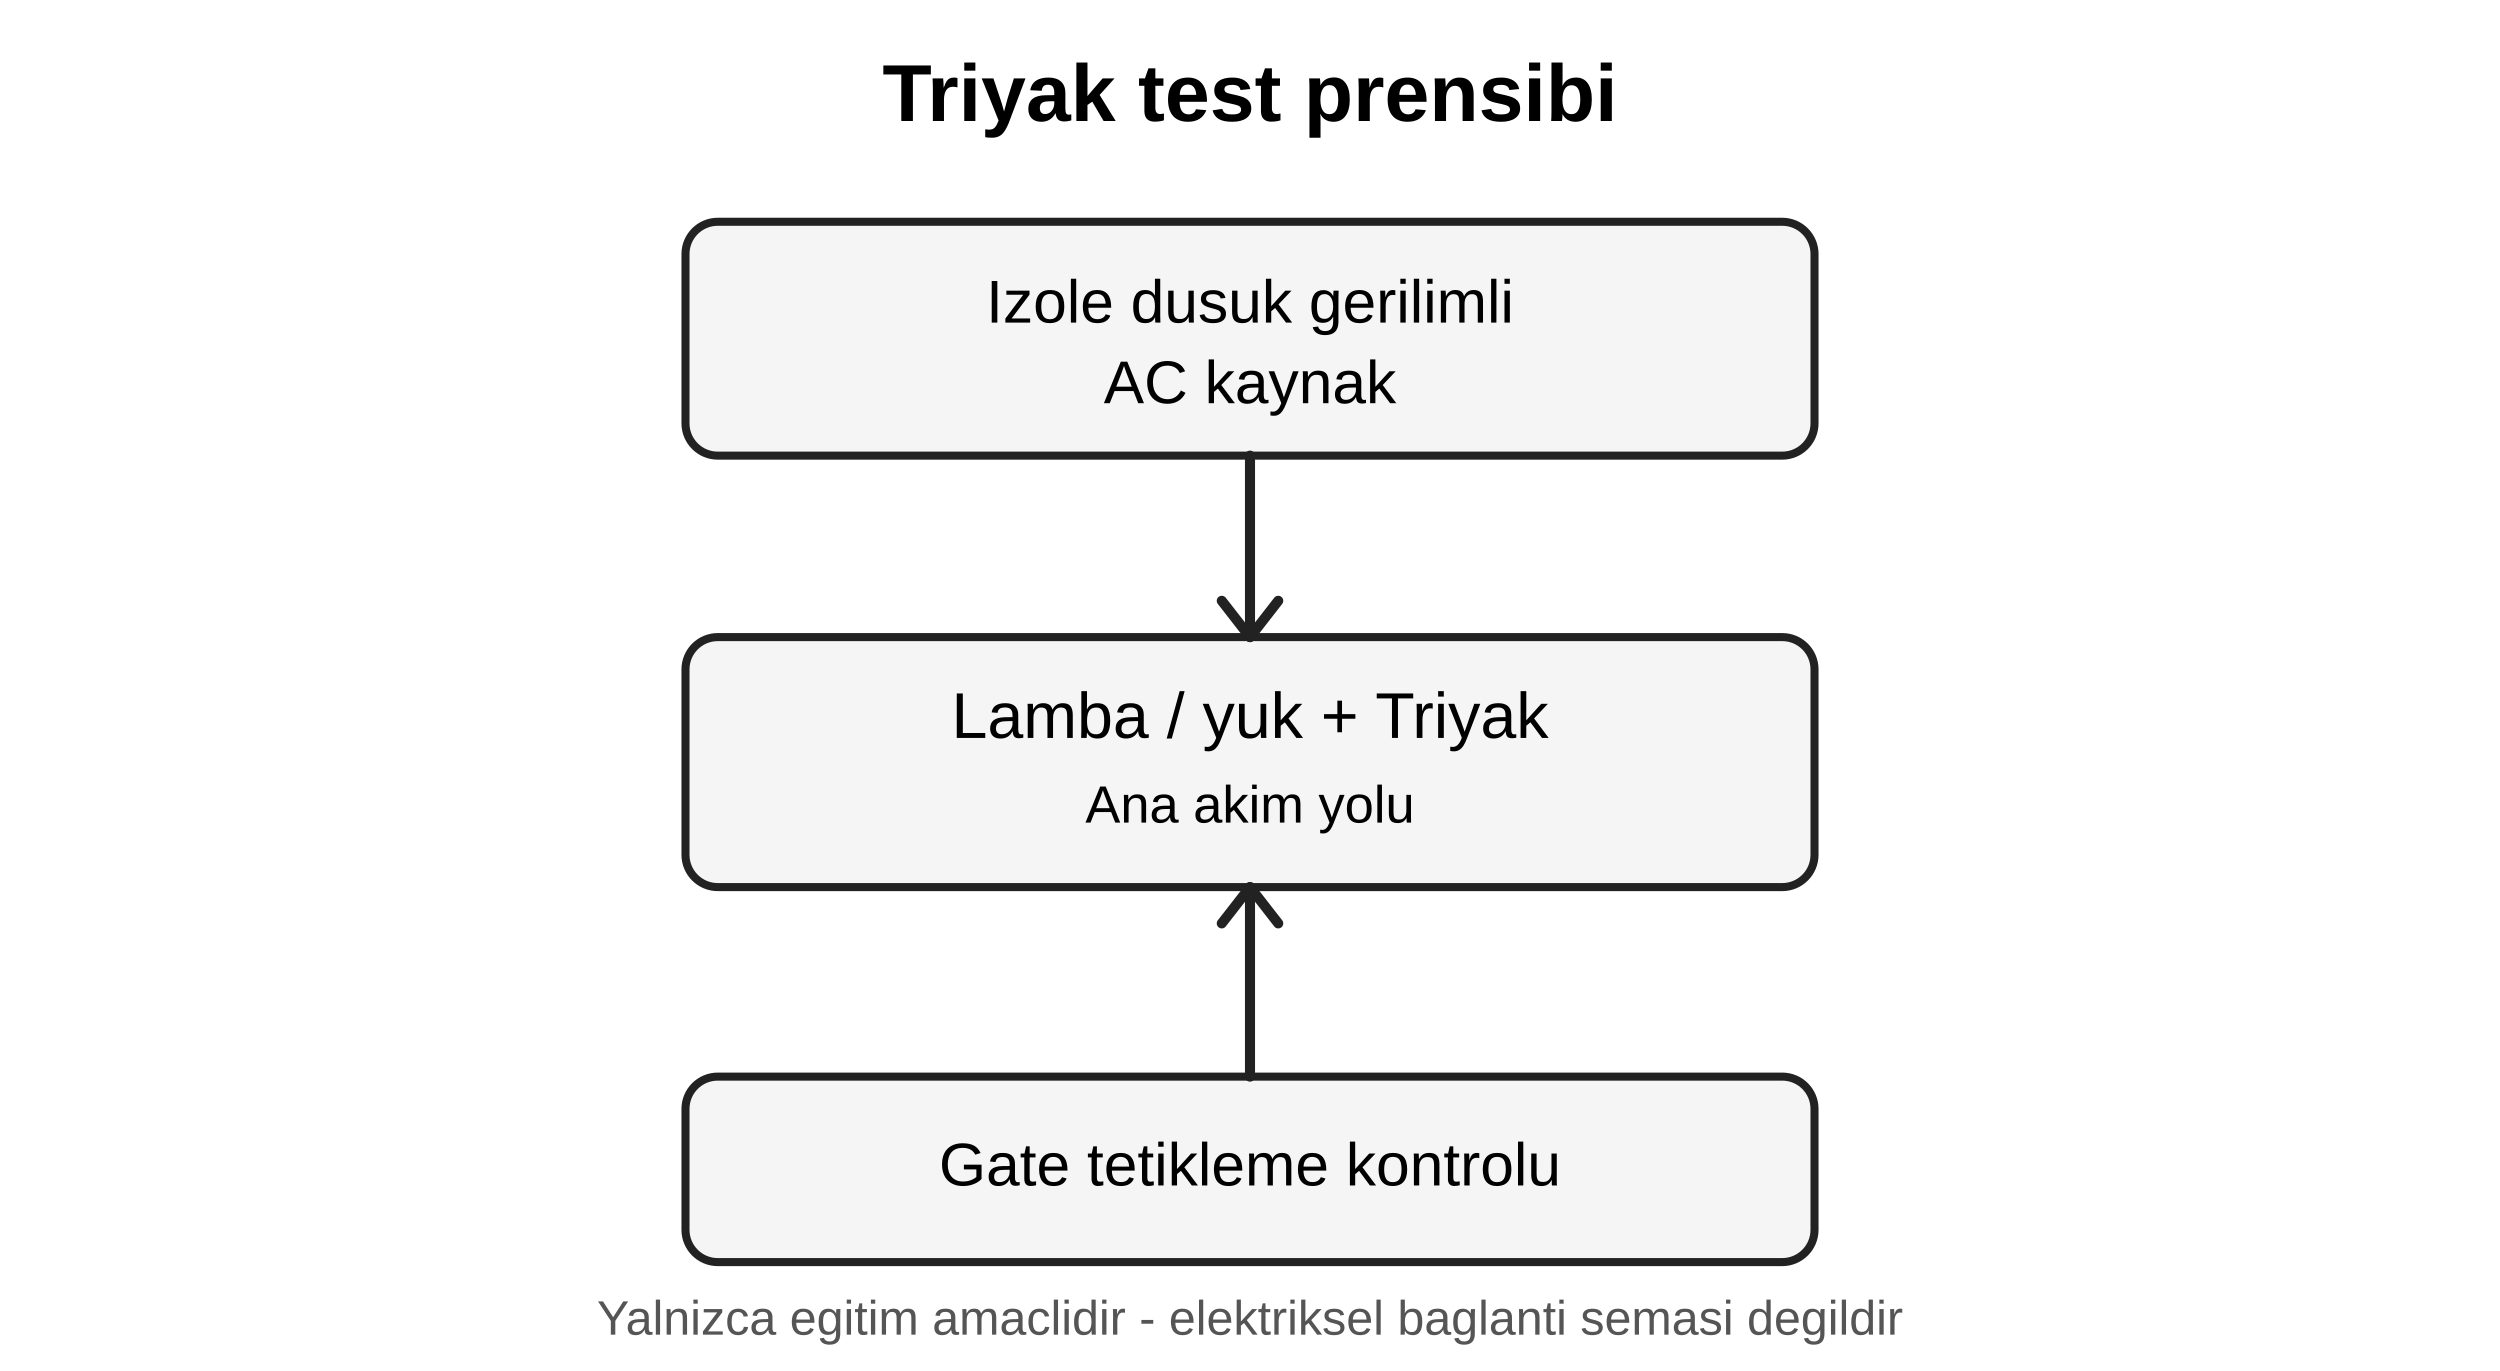
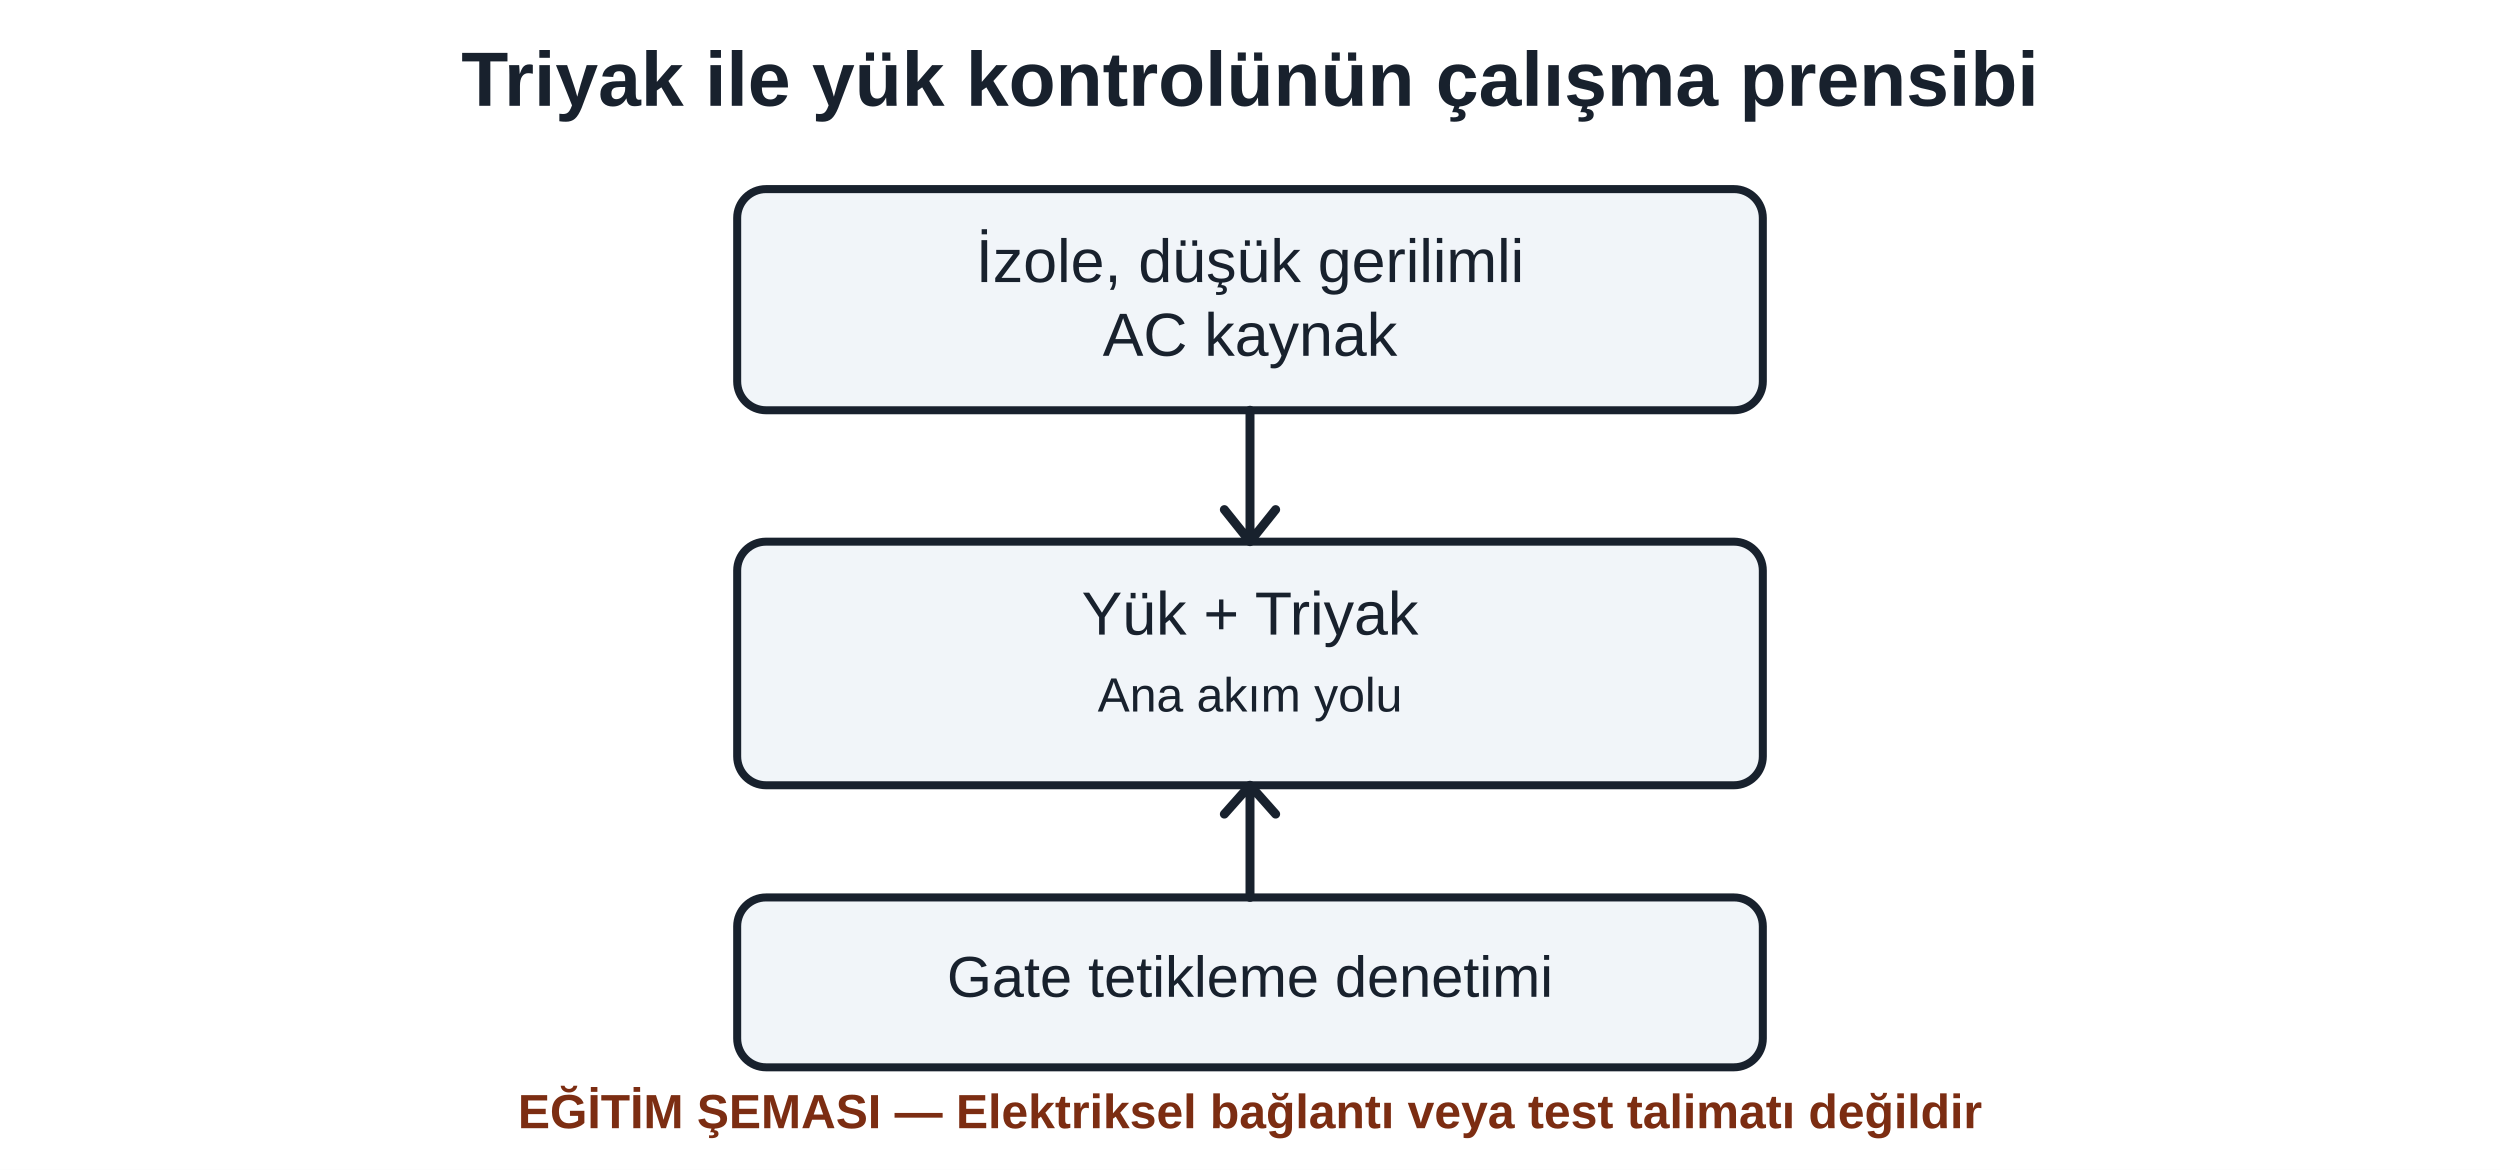
- <svg xmlns="http://www.w3.org/2000/svg" viewBox="0 0 620 340" width="620" height="340">
-   <rect width="620" height="340" fill="white" />
-   <g font-family="Arial,sans-serif" text-anchor="middle">
-     <text x="310" y="30" font-size="20" font-weight="bold">
- Triyak test prensibi
- </text>
-     <rect x="170" y="55" width="280" height="58" rx="8" fill="#f5f5f5" stroke="#222" stroke-width="2" />
-     <text x="310" y="80" font-size="15">Izole dusuk gerilimli</text>
-     <text x="310" y="100" font-size="15">AC kaynak</text>
-     <rect x="170" y="158" width="280" height="62" rx="8" fill="#f5f5f5" stroke="#222" stroke-width="2" />
-     <text x="310" y="183" font-size="16">Lamba / yuk + Triyak</text>
-     <text x="310" y="204" font-size="13">Ana akim yolu</text>
-     <rect x="170" y="267" width="280" height="46" rx="8" fill="#f5f5f5" stroke="#222" stroke-width="2" />
-     <text x="310" y="294" font-size="15">Gate tetikleme kontrolu</text>
+ <svg xmlns="http://www.w3.org/2000/svg" viewBox="0 0 780 365" width="780" height="365" role="img" aria-labelledby="title desc">
+   <rect width="780" height="365" fill="white" />
+   <g font-family="Arial,DejaVu Sans,sans-serif" text-anchor="middle" fill="#18212d">
+     <text x="390" y="33" font-size="24" font-weight="bold">Triyak ile yük kontrolünün çalışma prensibi</text>
+     <rect x="230" y="59" width="320" height="69" rx="9" fill="#f1f5f9" stroke="#18212d" stroke-width="2.5" />
+     <text x="390" y="88" font-size="19">İzole, düşük gerilimli</text>
+     <text x="390" y="111" font-size="19">AC kaynak</text>
+     <rect x="230" y="169" width="320" height="76" rx="9" fill="#f1f5f9" stroke="#18212d" stroke-width="2.5" />
+     <text x="390" y="198" font-size="19">Yük + Triyak</text>
+     <text x="390" y="222" font-size="15">Ana akım yolu</text>
+     <rect x="230" y="280" width="320" height="53" rx="9" fill="#f1f5f9" stroke="#18212d" stroke-width="2.5" />
+     <text x="390" y="311" font-size="18">Gate tetikleme denetimi</text>
  </g>
-   <g fill="none" stroke="#222" stroke-width="2.5" stroke-linejoin="round" stroke-linecap="round">
-     <path d="M310 113 V158" />
-     <path d="M303 149 L310 158 L317 149" />
-     <path d="M310 267 V220" />
-     <path d="M303 229 L310 220 L317 229" />
+   <g fill="none" stroke="#18212d" stroke-width="2.8" stroke-linecap="round" stroke-linejoin="round">
+     <path d="M390 128 V169 M382 159 L390 169 L398 159" />
+     <path d="M390 280 V245 M382 254 L390 245 L398 254" />
  </g>
-   <text x="310" y="331" text-anchor="middle" font-family="Arial,sans-serif" font-size="12" fill="#555">
- Yalnizca egitim amaclidir - elektriksel baglanti semasi degildir
- </text>
+   <text x="390" y="352" text-anchor="middle" font-family="Arial,DejaVu Sans,sans-serif" font-size="15" font-weight="bold" fill="#7c2d12">EĞİTİM ŞEMASI — Elektriksel bağlantı veya test talimatı değildir</text>
</svg>
